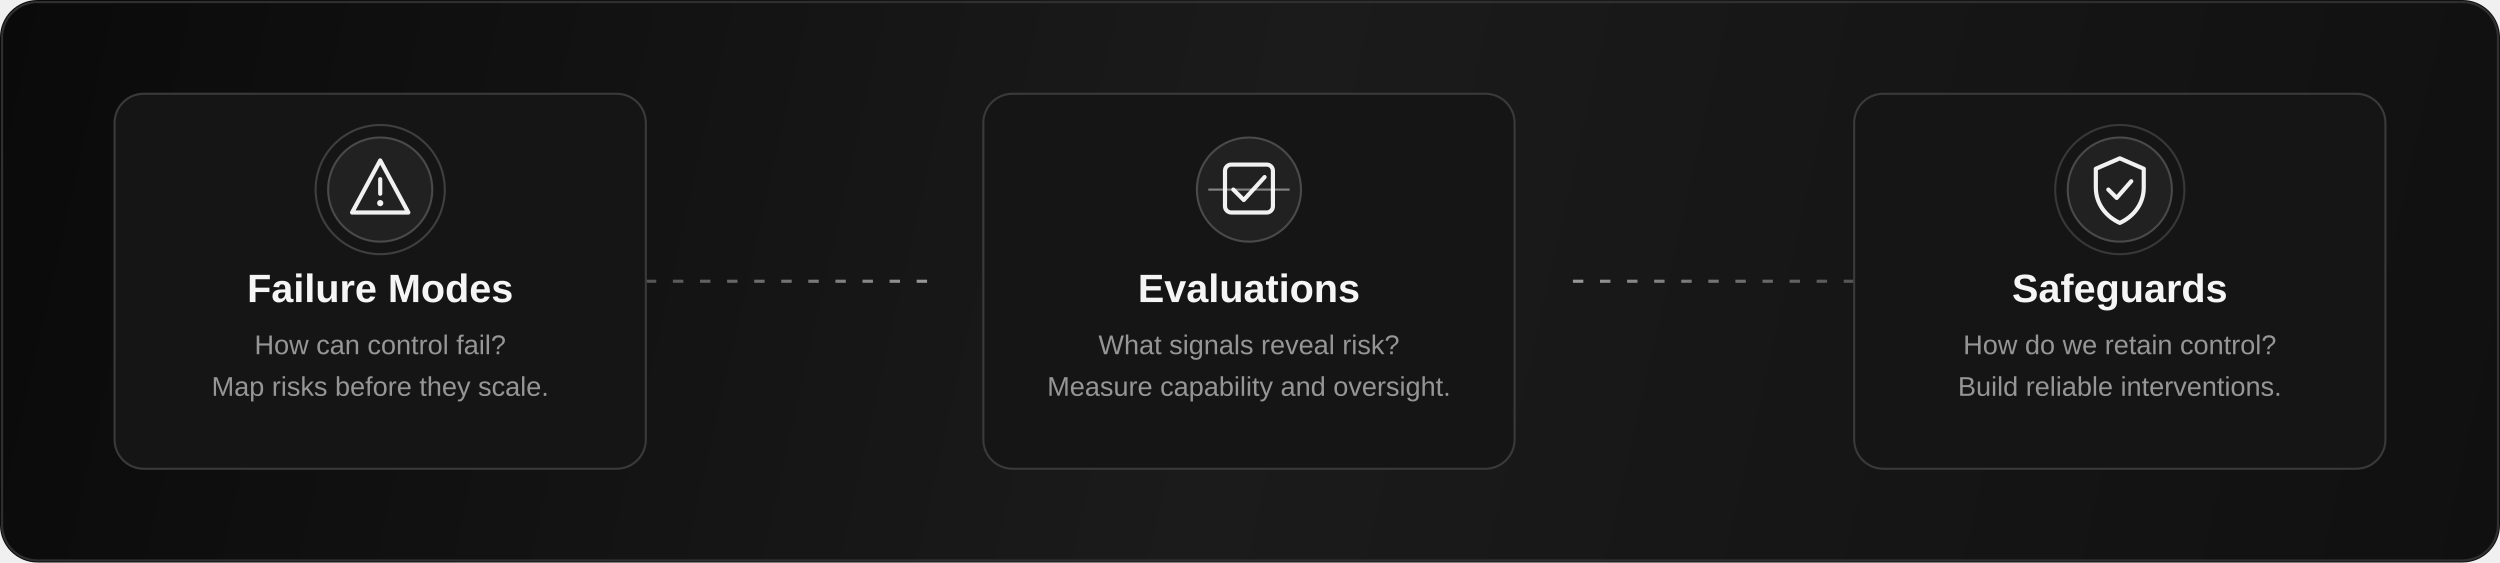
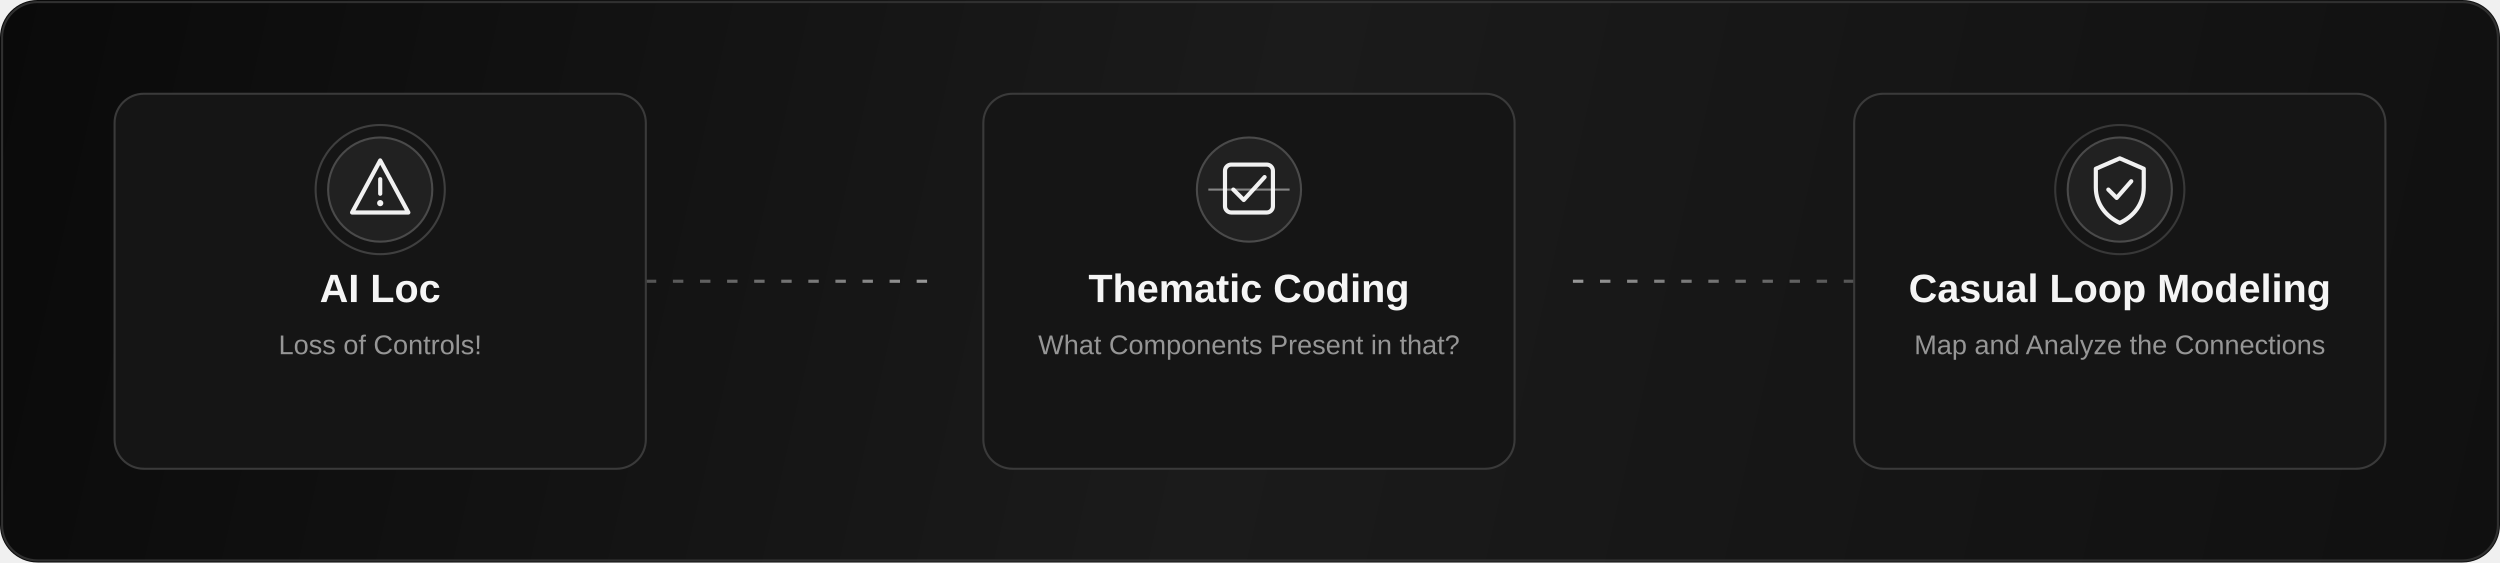
<svg xmlns="http://www.w3.org/2000/svg" width="1200" height="270" viewBox="0 0 1200 270" fill="none">
  <defs>
    <linearGradient id="background" x1="0" y1="0" x2="1200" y2="270" gradientUnits="userSpaceOnUse">
      <stop stop-color="#0A0A0A" />
      <stop offset="0.5" stop-color="#1B1B1B" />
      <stop offset="1" stop-color="#101010" />
    </linearGradient>
    <linearGradient id="line" x1="160" y1="135" x2="1040" y2="135" gradientUnits="userSpaceOnUse">
      <stop stop-color="#777777" stop-opacity="0.15" />
      <stop offset="0.5" stop-color="#FFFFFF" />
      <stop offset="1" stop-color="#777777" stop-opacity="0.15" />
    </linearGradient>
    <filter id="glow" x="-80%" y="-80%" width="260%" height="260%">
      <feGaussianBlur stdDeviation="7" result="blur" />
      <feMerge>
        <feMergeNode in="blur" />
        <feMergeNode in="SourceGraphic" />
      </feMerge>
    </filter>
    <style>
      .card { fill: #151515; stroke: #3A3A3A; stroke-width: 1; }
      .title { fill: #F5F5F5; font-family: Arial, Helvetica, sans-serif; font-size: 19px; font-weight: 700; }
      .body { fill: #969696; font-family: Arial, Helvetica, sans-serif; font-size: 13px; }
      .icon { stroke: #F1F1F1; stroke-width: 2; stroke-linecap: round; stroke-linejoin: round; fill: none; }
      .node { fill: #F1F1F1; }
      .connector { stroke: url(#line); stroke-width: 1.5; stroke-dasharray: 5 8; }
    </style>
  </defs>
  <rect width="1200" height="270" rx="18" fill="url(#background)" />
  <rect x="1" y="1" width="1198" height="268" rx="17" stroke="#303030" />
  <path class="connector" d="M310 135H445M755 135H890">
    <animate attributeName="stroke-dashoffset" values="0;-26" dur="2s" repeatCount="indefinite" />
  </path>
  <g>
    <rect class="card" x="55" y="45" width="255" height="180" rx="14" />
    <circle cx="182.5" cy="91" r="25" fill="#212121" stroke="#4A4A4A" />
    <path class="icon" d="M182.5 77L196 102H169L182.5 77Z" />
    <path class="icon" d="M182.5 86V93" />
    <circle class="node" cx="182.5" cy="97.5" r="1.5" />
-     <text class="title" x="182.5" y="145" text-anchor="middle">Failure Modes</text>
-     <text class="body" x="182.5" y="170" text-anchor="middle">How can control fail?</text>
-     <text class="body" x="182.5" y="190" text-anchor="middle">Map risks before they scale.</text>
+     <text class="title" x="182.5" y="145" text-anchor="middle">AI Loc</text>
+     <text class="body" x="182.5" y="170" text-anchor="middle">Loss of Controls!</text>
    <circle cx="182.5" cy="91" r="31" stroke="#FFFFFF" stroke-opacity="0.18" stroke-width="1">
      <animate attributeName="r" values="31;40;31" dur="2.6s" repeatCount="indefinite" />
      <animate attributeName="opacity" values="0.45;0;0.45" dur="2.6s" repeatCount="indefinite" />
    </circle>
  </g>
  <g filter="url(#glow)">
    <circle cx="600" cy="135" r="7" fill="#FFFFFF">
      <animate attributeName="r" values="6;9;6" dur="1.8s" repeatCount="indefinite" />
    </circle>
  </g>
  <circle cx="600" cy="135" r="20" stroke="#FFFFFF" stroke-opacity="0.3">
    <animate attributeName="r" values="16;34;16" dur="1.8s" repeatCount="indefinite" />
    <animate attributeName="opacity" values="0.55;0;0.55" dur="1.8s" repeatCount="indefinite" />
  </circle>
  <g>
    <rect class="card" x="472" y="45" width="255" height="180" rx="14" />
    <circle cx="599.5" cy="91" r="25" fill="#212121" stroke="#4A4A4A" />
    <rect class="icon" x="588" y="79" width="23" height="23" rx="3" />
    <path class="icon" d="M592 91L597 96L607 85" />
-     <text class="title" x="599.5" y="145" text-anchor="middle">Evaluations</text>
-     <text class="body" x="599.5" y="170" text-anchor="middle">What signals reveal risk?</text>
-     <text class="body" x="599.5" y="190" text-anchor="middle">Measure capability and oversight.</text>
+     <text class="title" x="599.5" y="145" text-anchor="middle">Thematic Coding</text>
+     <text class="body" x="599.5" y="170" text-anchor="middle">What Components Present in that?</text>
    <path d="M580 91H619" stroke="#FFFFFF" stroke-opacity="0.45" stroke-width="1">
      <animate attributeName="x1" values="580;619;580" dur="2s" repeatCount="indefinite" />
      <animate attributeName="x2" values="580;619;580" dur="2s" repeatCount="indefinite" />
    </path>
  </g>
  <g>
    <rect class="card" x="890" y="45" width="255" height="180" rx="14" />
    <circle cx="1017.5" cy="91" r="25" fill="#212121" stroke="#4A4A4A" />
    <path class="icon" d="M1017.5 76L1029 81V90C1029 98 1024 104 1017.5 107C1011 104 1006 98 1006 90V81L1017.5 76Z" />
    <path class="icon" d="M1012 91L1016 95L1023 87" />
-     <text class="title" x="1017.5" y="145" text-anchor="middle">Safeguards</text>
-     <text class="body" x="1017.5" y="170" text-anchor="middle">How do we retain control?</text>
-     <text class="body" x="1017.5" y="190" text-anchor="middle">Build reliable interventions.</text>
+     <text class="title" x="1017.5" y="145" text-anchor="middle">Casual Loop Modeling</text>
+     <text class="body" x="1017.5" y="170" text-anchor="middle">Map and Analyze the Connections</text>
    <circle cx="1017.5" cy="91" r="31" stroke="#FFFFFF" stroke-opacity="0.15" stroke-width="1">
      <animate attributeName="r" values="31;37;31" dur="2.2s" repeatCount="indefinite" />
      <animate attributeName="opacity" values="0.4;0.05;0.4" dur="2.2s" repeatCount="indefinite" />
    </circle>
  </g>
</svg>
